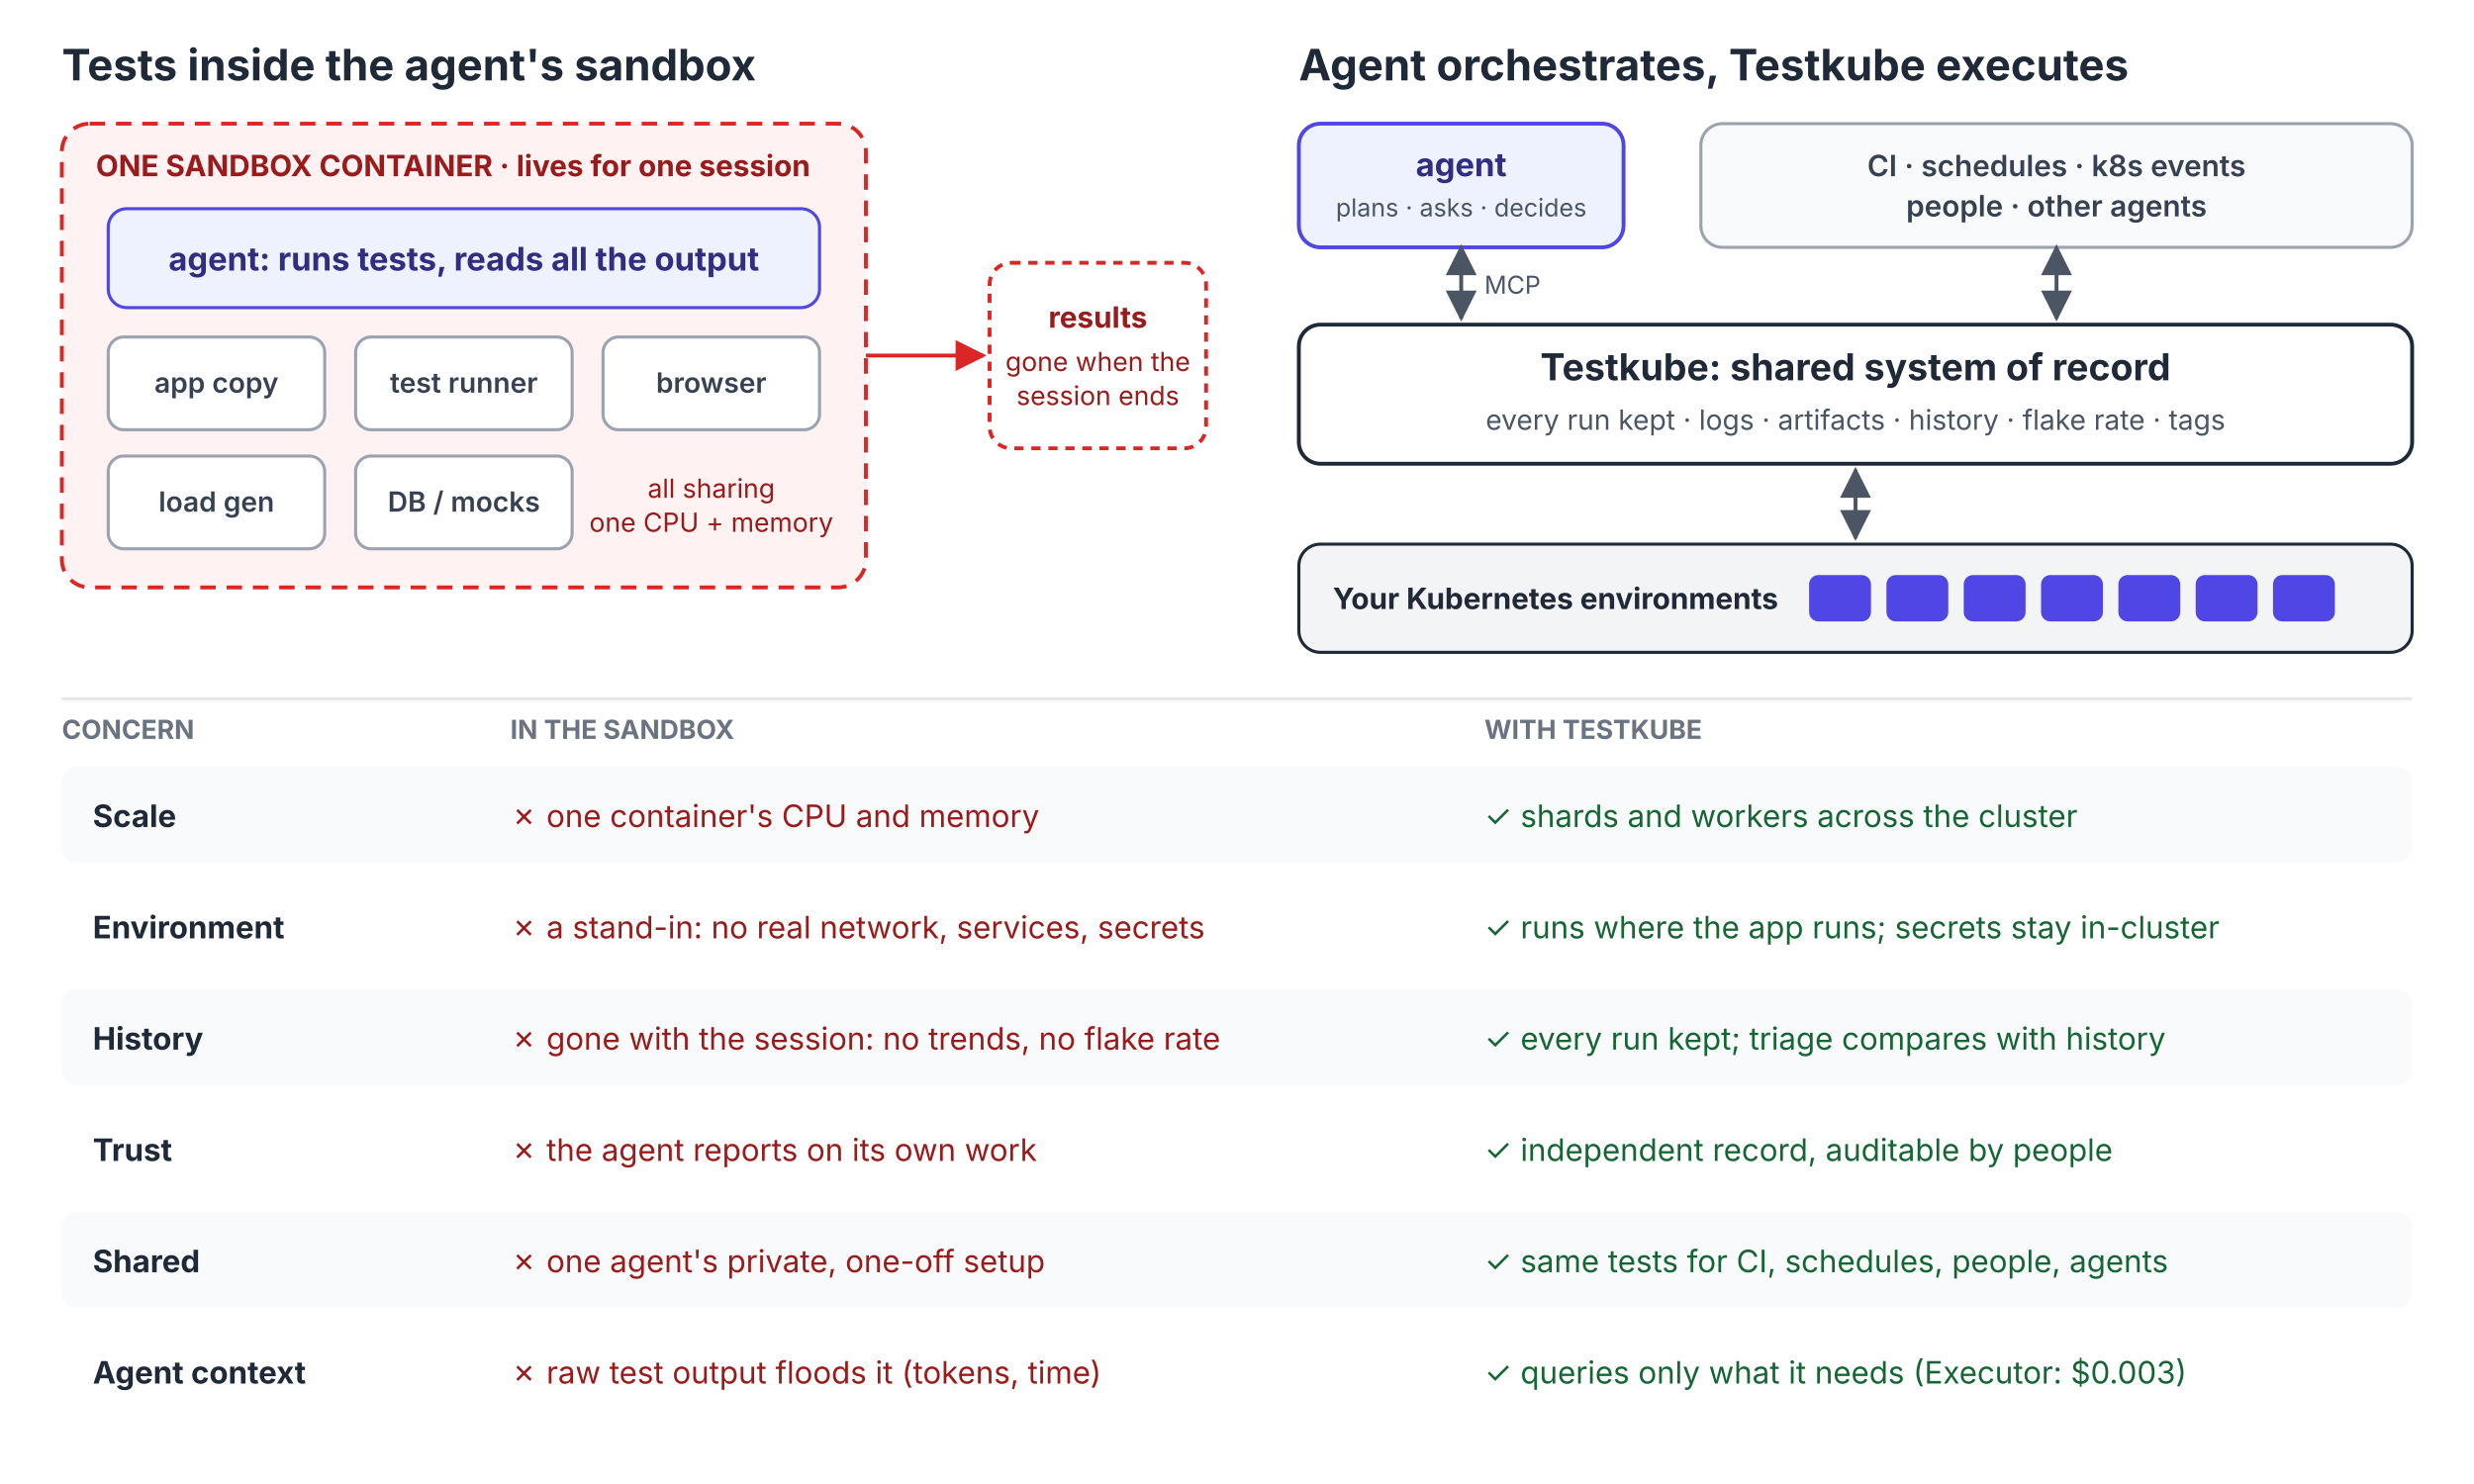
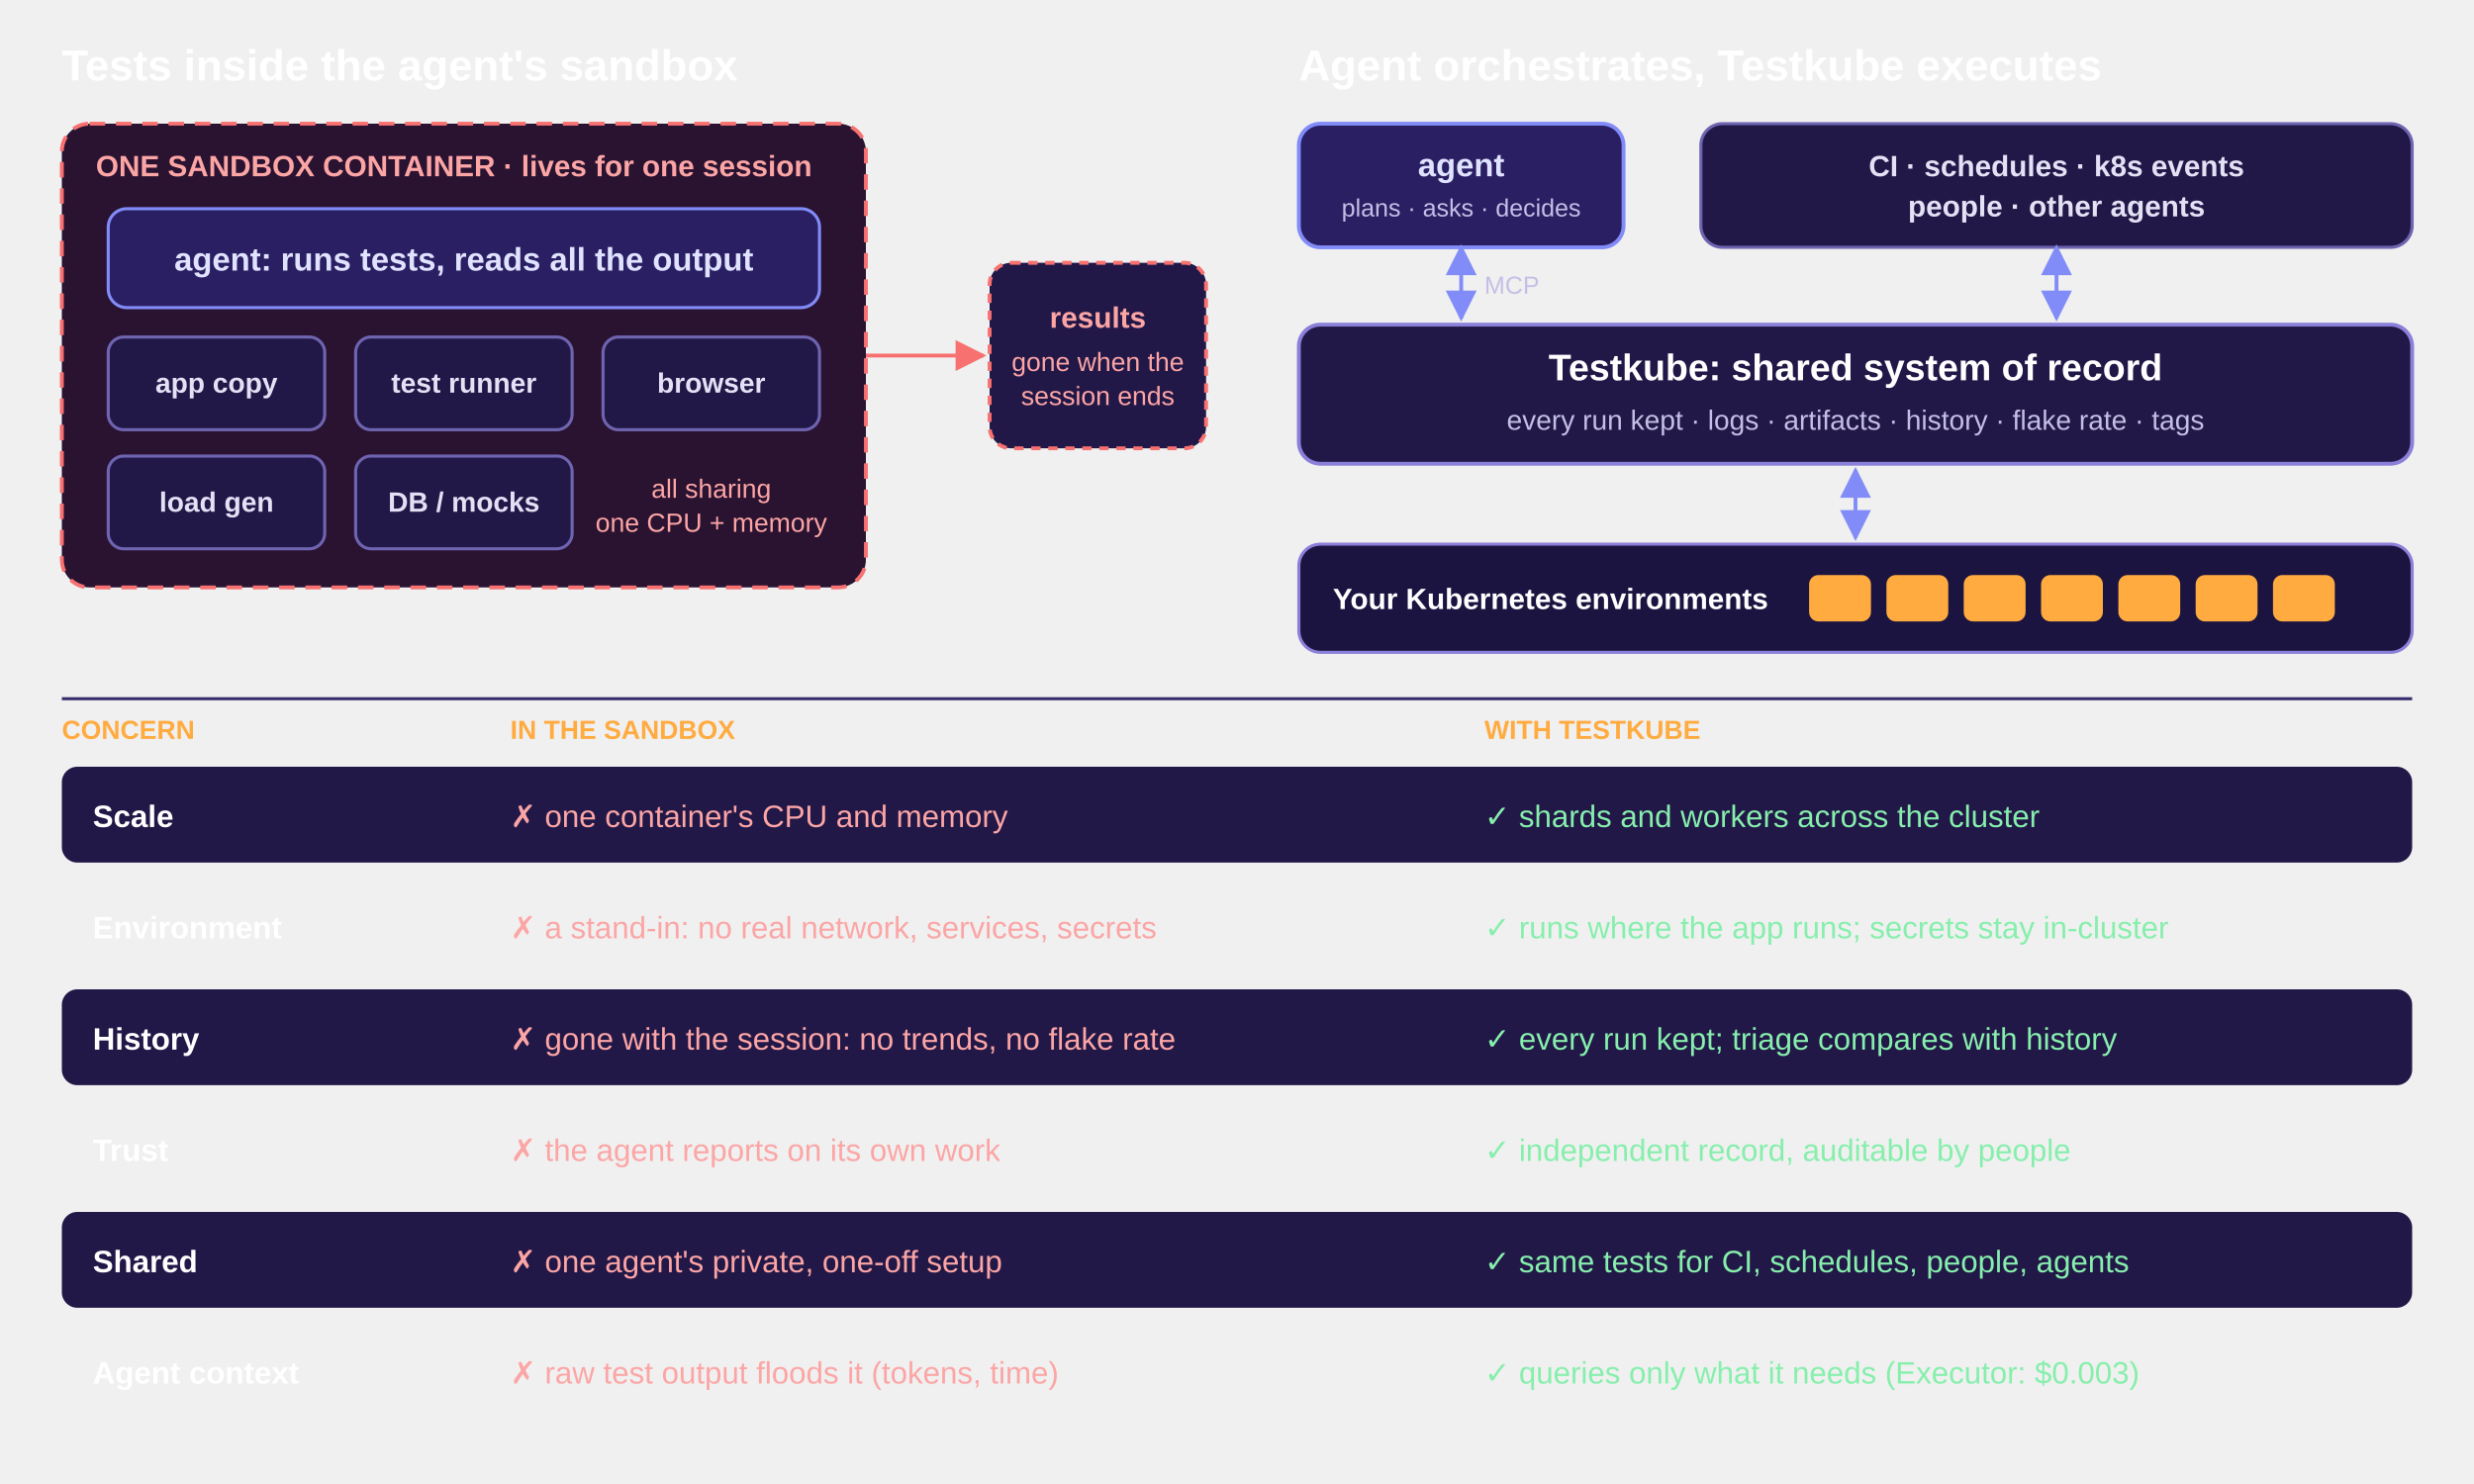
- <svg xmlns="http://www.w3.org/2000/svg" viewBox="0 0 1600 960" role="img" aria-label="Running tests inside an agent's sandbox squeezes the app, runners, browsers and load generators into one short-lived container whose results only the agent sees and which disappear with the session. With Testkube the agent orchestrates instead: tests run as pods in real Kubernetes environments, and every result stays in a shared, independent record with history that agents, CI and people all use." font-family="Inter, 'Helvetica Neue', Arial, sans-serif">
+ <svg xmlns="http://www.w3.org/2000/svg" viewBox="0 0 1600 960" role="img" aria-label="Running tests inside an agent's sandbox squeezes the app, runners, browsers and load generators into one short-lived container whose results only the agent sees and which disappear with the session. With Testkube the agent orchestrates instead: tests run as pods in real Kubernetes environments, and every result stays in a shared, independent record with history that agents, CI and people all use." font-family="Nunito, 'Helvetica Neue', Arial, sans-serif">
  <defs>
    <marker id="arrow" viewBox="0 0 10 10" refX="9" refY="5" markerWidth="8" markerHeight="8" orient="auto-start-reverse">
-       <path d="M0,0 L10,5 L0,10 z" fill="#4b5563" />
+       <path d="M0,0 L10,5 L0,10 z" fill="#818CF8" />
    </marker>
    <marker id="arrow-red" viewBox="0 0 10 10" refX="9" refY="5" markerWidth="8" markerHeight="8" orient="auto">
-       <path d="M0,0 L10,5 L0,10 z" fill="#dc2626" />
+       <path d="M0,0 L10,5 L0,10 z" fill="#F87171" />
    </marker>
  </defs>
-   <rect width="1600" height="960" fill="#ffffff" />
-   <text x="40" y="52" font-size="28" font-weight="700" fill="#1f2937">Tests inside the agent's sandbox</text>
-   <rect x="40" y="80" width="520" height="300" rx="18" fill="#fef2f2" stroke="#dc2626" stroke-width="2.5" stroke-dasharray="10 7" />
-   <text x="62" y="114" font-size="19" font-weight="700" fill="#991b1b">ONE SANDBOX CONTAINER · lives for one session</text>
-   <rect x="70" y="135" width="460" height="64" rx="12" fill="#eef2ff" stroke="#4f46e5" stroke-width="2" />
-   <text x="300" y="175" text-anchor="middle" font-size="21" font-weight="700" fill="#312e81">agent: runs tests, reads all the output</text>
-   <g font-size="18" font-weight="600" fill="#374151" text-anchor="middle">
-     <rect x="70" y="218" width="140" height="60" rx="10" fill="#ffffff" stroke="#9ca3af" stroke-width="2" />
+   <text x="40" y="52" font-size="28" font-weight="700" fill="#FFFFFF">Tests inside the agent's sandbox</text>
+   <rect x="40" y="80" width="520" height="300" rx="18" fill="#2A1231" stroke="#F87171" stroke-width="2.5" stroke-dasharray="10 7" />
+   <text x="62" y="114" font-size="19" font-weight="700" fill="#FCA5A5">ONE SANDBOX CONTAINER · lives for one session</text>
+   <rect x="70" y="135" width="460" height="64" rx="12" fill="#2B1F63" stroke="#818CF8" stroke-width="2" />
+   <text x="300" y="175" text-anchor="middle" font-size="21" font-weight="700" fill="#E0E3FF">agent: runs tests, reads all the output</text>
+   <g font-size="18" font-weight="600" fill="#E4E1F5" text-anchor="middle">
+     <rect x="70" y="218" width="140" height="60" rx="10" fill="#221848" stroke="#6E64B0" stroke-width="2" />
    <text x="140" y="254">app copy</text>
-     <rect x="230" y="218" width="140" height="60" rx="10" fill="#ffffff" stroke="#9ca3af" stroke-width="2" />
+     <rect x="230" y="218" width="140" height="60" rx="10" fill="#221848" stroke="#6E64B0" stroke-width="2" />
    <text x="300" y="254">test runner</text>
-     <rect x="390" y="218" width="140" height="60" rx="10" fill="#ffffff" stroke="#9ca3af" stroke-width="2" />
+     <rect x="390" y="218" width="140" height="60" rx="10" fill="#221848" stroke="#6E64B0" stroke-width="2" />
    <text x="460" y="254">browser</text>
-     <rect x="70" y="295" width="140" height="60" rx="10" fill="#ffffff" stroke="#9ca3af" stroke-width="2" />
+     <rect x="70" y="295" width="140" height="60" rx="10" fill="#221848" stroke="#6E64B0" stroke-width="2" />
    <text x="140" y="331">load gen</text>
-     <rect x="230" y="295" width="140" height="60" rx="10" fill="#ffffff" stroke="#9ca3af" stroke-width="2" />
+     <rect x="230" y="295" width="140" height="60" rx="10" fill="#221848" stroke="#6E64B0" stroke-width="2" />
    <text x="300" y="331">DB / mocks</text>
  </g>
-   <text x="460" y="322" text-anchor="middle" font-size="17" fill="#991b1b">all sharing</text>
-   <text x="460" y="344" text-anchor="middle" font-size="17" fill="#991b1b">one CPU + memory</text>
-   <line x1="560" y1="230" x2="636" y2="230" stroke="#dc2626" stroke-width="2.5" marker-end="url(#arrow-red)" />
-   <rect x="640" y="170" width="140" height="120" rx="14" fill="#ffffff" stroke="#dc2626" stroke-width="2.5" stroke-dasharray="6 5" />
-   <text x="710" y="212" text-anchor="middle" font-size="19" font-weight="700" fill="#991b1b">results</text>
-   <text x="710" y="240" text-anchor="middle" font-size="17" fill="#991b1b">gone when the</text>
-   <text x="710" y="262" text-anchor="middle" font-size="17" fill="#991b1b">session ends</text>
-   <text x="840" y="52" font-size="28" font-weight="700" fill="#1f2937">Agent orchestrates, Testkube executes</text>
-   <rect x="840" y="80" width="210" height="80" rx="14" fill="#eef2ff" stroke="#4f46e5" stroke-width="2.5" />
-   <text x="945" y="114" text-anchor="middle" font-size="21" font-weight="700" fill="#312e81">agent</text>
-   <text x="945" y="140" text-anchor="middle" font-size="16" fill="#4b5563">plans · asks · decides</text>
-   <rect x="1100" y="80" width="460" height="80" rx="14" fill="#f9fafb" stroke="#9ca3af" stroke-width="2" />
-   <text x="1330" y="114" text-anchor="middle" font-size="19" font-weight="600" fill="#374151">CI · schedules · k8s events</text>
-   <text x="1330" y="140" text-anchor="middle" font-size="19" font-weight="600" fill="#374151">people · other agents</text>
-   <rect x="840" y="210" width="720" height="90" rx="14" fill="#ffffff" stroke="#1f2937" stroke-width="2.5" />
-   <text x="1200" y="246" text-anchor="middle" font-size="24" font-weight="700" fill="#1f2937">Testkube: shared system of record</text>
-   <text x="1200" y="278" text-anchor="middle" font-size="18" fill="#4b5563">every run kept · logs · artifacts · history · flake rate · tags</text>
-   <line x1="945" y1="160" x2="945" y2="206" stroke="#4b5563" stroke-width="2.5" marker-end="url(#arrow)" marker-start="url(#arrow)" />
-   <text x="960" y="190" font-size="16" fill="#4b5563">MCP</text>
-   <line x1="1330" y1="160" x2="1330" y2="206" stroke="#4b5563" stroke-width="2.5" marker-end="url(#arrow)" marker-start="url(#arrow)" />
-   <rect x="840" y="352" width="720" height="70" rx="14" fill="#f3f4f6" stroke="#1f2937" stroke-width="2" />
-   <text x="862" y="394" font-size="19" font-weight="700" fill="#1f2937">Your Kubernetes environments</text>
-   <g fill="#4f46e5">
+   <text x="460" y="322" text-anchor="middle" font-size="17" fill="#FCA5A5">all sharing</text>
+   <text x="460" y="344" text-anchor="middle" font-size="17" fill="#FCA5A5">one CPU + memory</text>
+   <line x1="560" y1="230" x2="636" y2="230" stroke="#F87171" stroke-width="2.5" marker-end="url(#arrow-red)" />
+   <rect x="640" y="170" width="140" height="120" rx="14" fill="#221848" stroke="#F87171" stroke-width="2.5" stroke-dasharray="6 5" />
+   <text x="710" y="212" text-anchor="middle" font-size="19" font-weight="700" fill="#FCA5A5">results</text>
+   <text x="710" y="240" text-anchor="middle" font-size="17" fill="#FCA5A5">gone when the</text>
+   <text x="710" y="262" text-anchor="middle" font-size="17" fill="#FCA5A5">session ends</text>
+   <text x="840" y="52" font-size="28" font-weight="700" fill="#FFFFFF">Agent orchestrates, Testkube executes</text>
+   <rect x="840" y="80" width="210" height="80" rx="14" fill="#2B1F63" stroke="#818CF8" stroke-width="2.5" />
+   <text x="945" y="114" text-anchor="middle" font-size="21" font-weight="700" fill="#E0E3FF">agent</text>
+   <text x="945" y="140" text-anchor="middle" font-size="16" fill="#C4BFE6">plans · asks · decides</text>
+   <rect x="1100" y="80" width="460" height="80" rx="14" fill="#221848" stroke="#6E64B0" stroke-width="2" />
+   <text x="1330" y="114" text-anchor="middle" font-size="19" font-weight="600" fill="#E4E1F5">CI · schedules · k8s events</text>
+   <text x="1330" y="140" text-anchor="middle" font-size="19" font-weight="600" fill="#E4E1F5">people · other agents</text>
+   <rect x="840" y="210" width="720" height="90" rx="14" fill="#221848" stroke="#8B80D9" stroke-width="2.5" />
+   <text x="1200" y="246" text-anchor="middle" font-size="24" font-weight="700" fill="#FFFFFF">Testkube: shared system of record</text>
+   <text x="1200" y="278" text-anchor="middle" font-size="18" fill="#C4BFE6">every run kept · logs · artifacts · history · flake rate · tags</text>
+   <line x1="945" y1="160" x2="945" y2="206" stroke="#818CF8" stroke-width="2.5" marker-end="url(#arrow)" marker-start="url(#arrow)" />
+   <text x="960" y="190" font-size="16" fill="#C4BFE6">MCP</text>
+   <line x1="1330" y1="160" x2="1330" y2="206" stroke="#818CF8" stroke-width="2.5" marker-end="url(#arrow)" marker-start="url(#arrow)" />
+   <rect x="840" y="352" width="720" height="70" rx="14" fill="#1C1440" stroke="#8B80D9" stroke-width="2" />
+   <text x="862" y="394" font-size="19" font-weight="700" fill="#FFFFFF">Your Kubernetes environments</text>
+   <g fill="#FFAB40">
    <rect x="1170" y="372" width="40" height="30" rx="6" />
    <rect x="1220" y="372" width="40" height="30" rx="6" />
    <rect x="1270" y="372" width="40" height="30" rx="6" />
    <rect x="1320" y="372" width="40" height="30" rx="6" />
    <rect x="1370" y="372" width="40" height="30" rx="6" />
    <rect x="1420" y="372" width="40" height="30" rx="6" />
    <rect x="1470" y="372" width="40" height="30" rx="6" />
  </g>
-   <line x1="1200" y1="304" x2="1200" y2="348" stroke="#4b5563" stroke-width="2.5" marker-end="url(#arrow)" marker-start="url(#arrow)" />
-   <line x1="40" y1="452" x2="1560" y2="452" stroke="#e5e7eb" stroke-width="2" />
-   <g font-size="17" font-weight="700" fill="#6b7280">
+   <line x1="1200" y1="304" x2="1200" y2="348" stroke="#818CF8" stroke-width="2.5" marker-end="url(#arrow)" marker-start="url(#arrow)" />
+   <line x1="40" y1="452" x2="1560" y2="452" stroke="#3A2F6E" stroke-width="2" />
+   <g font-size="17" font-weight="700" fill="#FFAB40">
    <text x="40" y="478">CONCERN</text>
    <text x="330" y="478">IN THE SANDBOX</text>
    <text x="960" y="478">WITH TESTKUBE</text>
  </g>
  <g font-size="20">
-     <rect x="40" y="496" width="1520" height="62" rx="10" fill="#f9fafb" />
-     <text x="60" y="535" font-weight="700" fill="#1f2937">Scale</text>
-     <text x="330" y="535" fill="#991b1b">✗ one container's CPU and memory</text>
-     <text x="960" y="535" fill="#166534">✓ shards and workers across the cluster</text>
-     <text x="60" y="607" font-weight="700" fill="#1f2937">Environment</text>
-     <text x="330" y="607" fill="#991b1b">✗ a stand-in: no real network, services, secrets</text>
-     <text x="960" y="607" fill="#166534">✓ runs where the app runs; secrets stay in-cluster</text>
-     <rect x="40" y="640" width="1520" height="62" rx="10" fill="#f9fafb" />
-     <text x="60" y="679" font-weight="700" fill="#1f2937">History</text>
-     <text x="330" y="679" fill="#991b1b">✗ gone with the session: no trends, no flake rate</text>
-     <text x="960" y="679" fill="#166534">✓ every run kept; triage compares with history</text>
-     <text x="60" y="751" font-weight="700" fill="#1f2937">Trust</text>
-     <text x="330" y="751" fill="#991b1b">✗ the agent reports on its own work</text>
-     <text x="960" y="751" fill="#166534">✓ independent record, auditable by people</text>
-     <rect x="40" y="784" width="1520" height="62" rx="10" fill="#f9fafb" />
-     <text x="60" y="823" font-weight="700" fill="#1f2937">Shared</text>
-     <text x="330" y="823" fill="#991b1b">✗ one agent's private, one-off setup</text>
-     <text x="960" y="823" fill="#166534">✓ same tests for CI, schedules, people, agents</text>
-     <text x="60" y="895" font-weight="700" fill="#1f2937">Agent context</text>
-     <text x="330" y="895" fill="#991b1b">✗ raw test output floods it (tokens, time)</text>
-     <text x="960" y="895" fill="#166534">✓ queries only what it needs (Executor: $0.003)</text>
+     <rect x="40" y="496" width="1520" height="62" rx="10" fill="#221848" />
+     <text x="60" y="535" font-weight="700" fill="#FFFFFF">Scale</text>
+     <text x="330" y="535" fill="#FCA5A5">✗ one container's CPU and memory</text>
+     <text x="960" y="535" fill="#86EFAC">✓ shards and workers across the cluster</text>
+     <text x="60" y="607" font-weight="700" fill="#FFFFFF">Environment</text>
+     <text x="330" y="607" fill="#FCA5A5">✗ a stand-in: no real network, services, secrets</text>
+     <text x="960" y="607" fill="#86EFAC">✓ runs where the app runs; secrets stay in-cluster</text>
+     <rect x="40" y="640" width="1520" height="62" rx="10" fill="#221848" />
+     <text x="60" y="679" font-weight="700" fill="#FFFFFF">History</text>
+     <text x="330" y="679" fill="#FCA5A5">✗ gone with the session: no trends, no flake rate</text>
+     <text x="960" y="679" fill="#86EFAC">✓ every run kept; triage compares with history</text>
+     <text x="60" y="751" font-weight="700" fill="#FFFFFF">Trust</text>
+     <text x="330" y="751" fill="#FCA5A5">✗ the agent reports on its own work</text>
+     <text x="960" y="751" fill="#86EFAC">✓ independent record, auditable by people</text>
+     <rect x="40" y="784" width="1520" height="62" rx="10" fill="#221848" />
+     <text x="60" y="823" font-weight="700" fill="#FFFFFF">Shared</text>
+     <text x="330" y="823" fill="#FCA5A5">✗ one agent's private, one-off setup</text>
+     <text x="960" y="823" fill="#86EFAC">✓ same tests for CI, schedules, people, agents</text>
+     <text x="60" y="895" font-weight="700" fill="#FFFFFF">Agent context</text>
+     <text x="330" y="895" fill="#FCA5A5">✗ raw test output floods it (tokens, time)</text>
+     <text x="960" y="895" fill="#86EFAC">✓ queries only what it needs (Executor: $0.003)</text>
  </g>
</svg>
